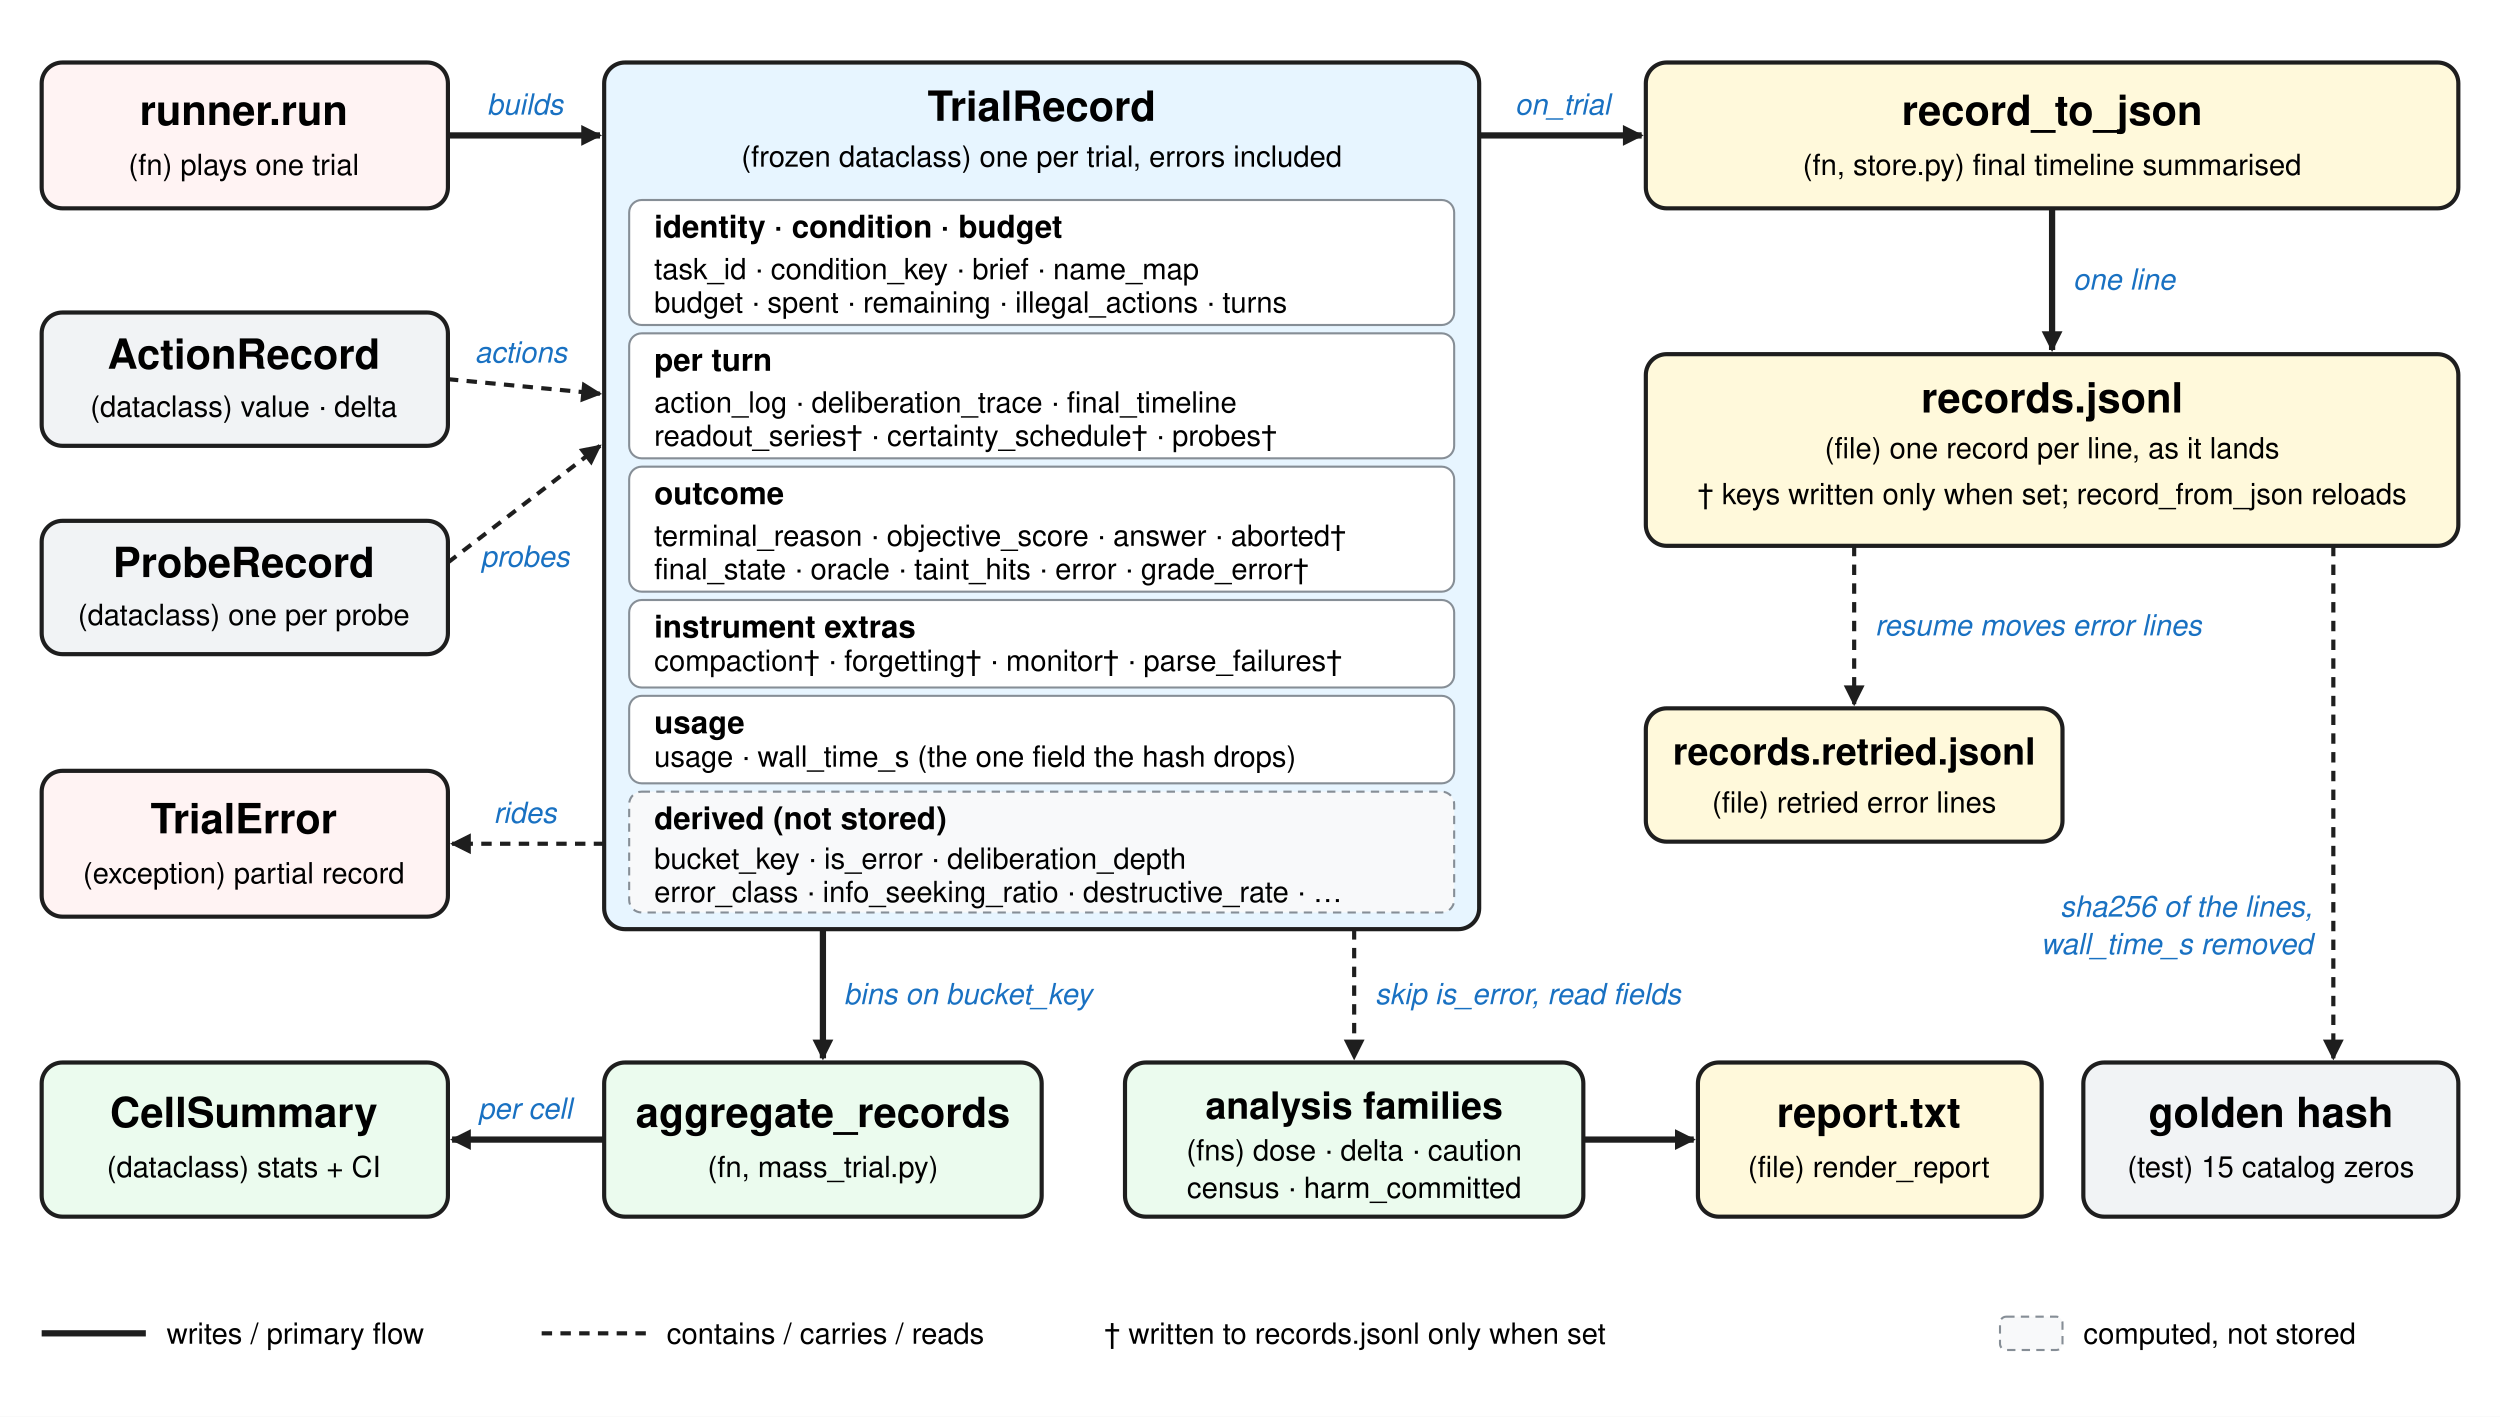
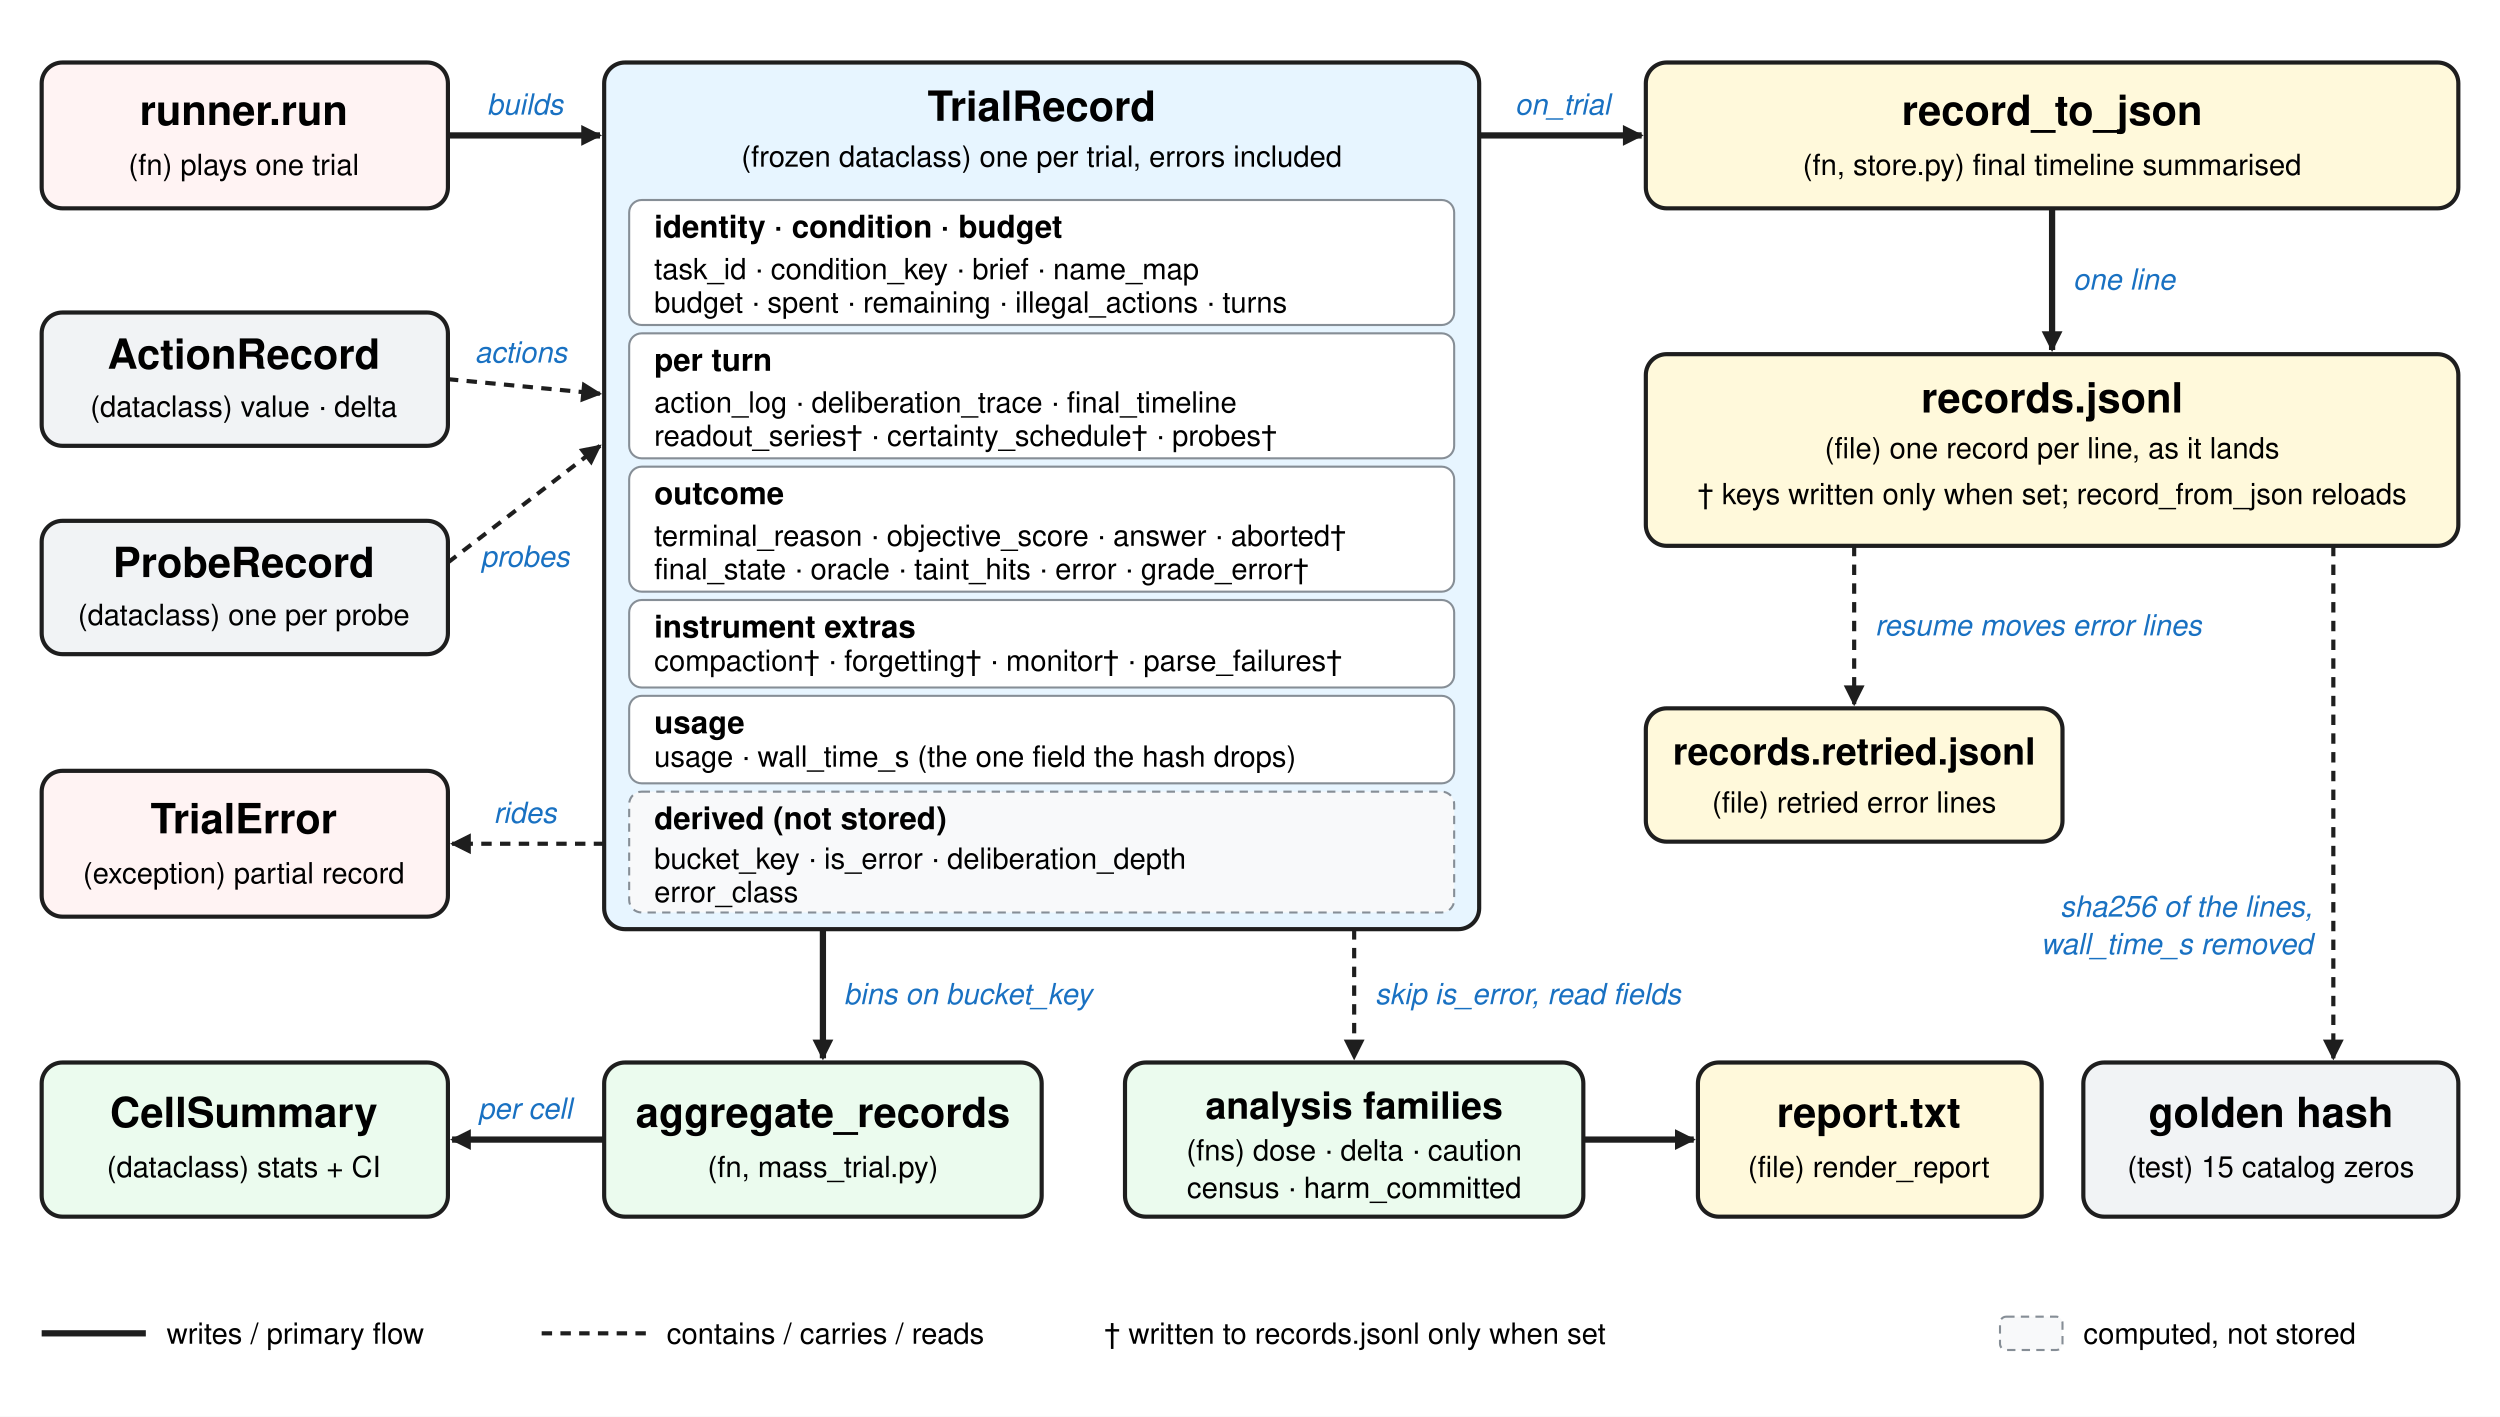
<svg xmlns="http://www.w3.org/2000/svg" width="2400" height="1360" viewBox="0 0 1200 680" font-family="Helvetica, Arial, sans-serif">
  <defs>
    <marker id="arrowhead" viewBox="0 0 10 10" refX="9" refY="5" markerUnits="userSpaceOnUse" markerWidth="10" markerHeight="10" orient="auto-start-reverse">
      <polygon id="arrowhead-shape" points="0,0 10,5 0,10" fill="#1e1e1e" />
    </marker>
  </defs>
  <rect id="bg" x="0" y="0" width="1200" height="680" fill="#ffffff" />
  <g id="n-run">
    <rect id="n-run-box" x="20" y="30" width="195" height="70" rx="10" fill="#fff3f3" stroke="#1e1e1e" stroke-width="2" />
    <text id="n-run-name" x="117" y="60" font-size="20" font-weight="600" text-anchor="middle">runner.run</text>
    <text id="n-run-kind" x="117" y="84" font-size="14" text-anchor="middle">(fn) plays one trial</text>
  </g>
  <g id="n-action">
    <rect id="n-action-box" x="20" y="150" width="195" height="64" rx="10" fill="#f1f3f5" stroke="#1e1e1e" stroke-width="2" />
    <text id="n-action-name" x="117" y="177" font-size="20" font-weight="600" text-anchor="middle">ActionRecord</text>
    <text id="n-action-kind" x="117" y="200" font-size="14" text-anchor="middle">(dataclass) value · delta</text>
  </g>
  <g id="n-probe">
    <rect id="n-probe-box" x="20" y="250" width="195" height="64" rx="10" fill="#f1f3f5" stroke="#1e1e1e" stroke-width="2" />
    <text id="n-probe-name" x="117" y="277" font-size="20" font-weight="600" text-anchor="middle">ProbeRecord</text>
    <text id="n-probe-kind" x="117" y="300" font-size="14" text-anchor="middle">(dataclass) one per probe</text>
  </g>
  <g id="n-trialerror">
    <rect id="n-trialerror-box" x="20" y="370" width="195" height="70" rx="10" fill="#fff3f3" stroke="#1e1e1e" stroke-width="2" />
    <text id="n-trialerror-name" x="117" y="400" font-size="20" font-weight="600" text-anchor="middle">TrialError</text>
    <text id="n-trialerror-kind" x="117" y="424" font-size="14" text-anchor="middle">(exception) partial record</text>
  </g>
  <g id="n-trialrecord">
    <rect id="n-tr-box" x="290" y="30" width="420" height="416" rx="10" fill="#e7f5ff" stroke="#1e1e1e" stroke-width="2" />
    <text id="n-tr-name" x="500" y="58" font-size="20" font-weight="600" text-anchor="middle">TrialRecord</text>
    <text id="n-tr-kind" x="500" y="80" font-size="14" text-anchor="middle">(frozen dataclass) one per trial, errors included</text>
    <rect id="g1-box" x="302" y="96" width="396" height="60" rx="6" fill="#ffffff" stroke="#868e96" stroke-width="1" />
    <text id="g1-label" x="314" y="114" font-size="15" font-weight="600">identity · condition · budget</text>
    <text id="g1-l1" x="314" y="134" font-size="14">task_id · condition_key · brief · name_map</text>
    <text id="g1-l2" x="314" y="150" font-size="14">budget · spent · remaining · illegal_actions · turns</text>
    <rect id="g2-box" x="302" y="160" width="396" height="60" rx="6" fill="#ffffff" stroke="#868e96" stroke-width="1" />
    <text id="g2-label" x="314" y="178" font-size="15" font-weight="600">per turn</text>
    <text id="g2-l1" x="314" y="198" font-size="14">action_log · deliberation_trace · final_timeline</text>
    <text id="g2-l2" x="314" y="214" font-size="14">readout_series† · certainty_schedule† · probes†</text>
    <rect id="g3-box" x="302" y="224" width="396" height="60" rx="6" fill="#ffffff" stroke="#868e96" stroke-width="1" />
    <text id="g3-label" x="314" y="242" font-size="15" font-weight="600">outcome</text>
    <text id="g3-l1" x="314" y="262" font-size="14">terminal_reason · objective_score · answer · aborted†</text>
    <text id="g3-l2" x="314" y="278" font-size="14">final_state · oracle · taint_hits · error · grade_error†</text>
    <rect id="g4-box" x="302" y="288" width="396" height="42" rx="6" fill="#ffffff" stroke="#868e96" stroke-width="1" />
    <text id="g4-label" x="314" y="306" font-size="15" font-weight="600">instrument extras</text>
    <text id="g4-l1" x="314" y="322" font-size="14">compaction† · forgetting† · monitor† · parse_failures†</text>
    <rect id="g5-box" x="302" y="334" width="396" height="42" rx="6" fill="#ffffff" stroke="#868e96" stroke-width="1" />
    <text id="g5-label" x="314" y="352" font-size="15" font-weight="600">usage</text>
    <text id="g5-l1" x="314" y="368" font-size="14">usage · wall_time_s (the one field the hash drops)</text>
    <rect id="g6-box" x="302" y="380" width="396" height="58" rx="6" fill="#f8f9fa" stroke="#868e96" stroke-width="1" stroke-dasharray="4 3" />
    <text id="g6-label" x="314" y="398" font-size="15" font-weight="600">derived (not stored)</text>
    <text id="g6-l1" x="314" y="417" font-size="14">bucket_key · is_error · deliberation_depth</text>
-     <text id="g6-l2" x="314" y="433" font-size="14">error_class · info_seeking_ratio · destructive_rate · …</text>
+     <text id="g6-l2" x="314" y="433" font-size="14">error_class</text>
  </g>
  <g id="n-tojson">
    <rect id="n-tojson-box" x="790" y="30" width="390" height="70" rx="10" fill="#fff9db" stroke="#1e1e1e" stroke-width="2" />
    <text id="n-tojson-name" x="985" y="60" font-size="20" font-weight="600" text-anchor="middle">record_to_json</text>
    <text id="n-tojson-kind" x="985" y="84" font-size="14" text-anchor="middle">(fn, store.py) final timeline summarised</text>
  </g>
  <g id="n-jsonl">
    <rect id="n-jsonl-box" x="790" y="170" width="390" height="92" rx="10" fill="#fff9db" stroke="#1e1e1e" stroke-width="2" />
    <text id="n-jsonl-name" x="985" y="198" font-size="20" font-weight="600" text-anchor="middle">records.jsonl</text>
    <text id="n-jsonl-kind" x="985" y="220" font-size="14" text-anchor="middle">(file) one record per line, as it lands</text>
    <text id="n-jsonl-note" x="985" y="242" font-size="14" text-anchor="middle">† keys written only when set; record_from_json reloads</text>
  </g>
  <g id="n-retried">
    <rect id="n-retried-box" x="790" y="340" width="200" height="64" rx="10" fill="#fff9db" stroke="#1e1e1e" stroke-width="2" />
    <text id="n-retried-name" x="890" y="367" font-size="18" font-weight="600" text-anchor="middle">records.retried.jsonl</text>
    <text id="n-retried-kind" x="890" y="390" font-size="14" text-anchor="middle">(file) retried error lines</text>
  </g>
  <g id="n-cell">
    <rect id="n-cell-box" x="20" y="510" width="195" height="74" rx="10" fill="#ebfbee" stroke="#1e1e1e" stroke-width="2" />
    <text id="n-cell-name" x="117" y="541" font-size="20" font-weight="600" text-anchor="middle">CellSummary</text>
    <text id="n-cell-kind" x="117" y="565" font-size="14" text-anchor="middle">(dataclass) stats + CI</text>
  </g>
  <g id="n-agg">
    <rect id="n-agg-box" x="290" y="510" width="210" height="74" rx="10" fill="#ebfbee" stroke="#1e1e1e" stroke-width="2" />
    <text id="n-agg-name" x="395" y="541" font-size="20" font-weight="600" text-anchor="middle">aggregate_records</text>
    <text id="n-agg-kind" x="395" y="565" font-size="14" text-anchor="middle">(fn, mass_trial.py)</text>
  </g>
  <g id="n-families">
    <rect id="n-families-box" x="540" y="510" width="220" height="74" rx="10" fill="#ebfbee" stroke="#1e1e1e" stroke-width="2" />
    <text id="n-families-name" x="650" y="537" font-size="18" font-weight="600" text-anchor="middle">analysis families</text>
    <text id="n-families-kind" x="650" y="557" font-size="14" text-anchor="middle">(fns) dose · delta · caution</text>
    <text id="n-families-kind2" x="650" y="575" font-size="14" text-anchor="middle">census · harm_committed</text>
  </g>
  <g id="n-report">
    <rect id="n-report-box" x="815" y="510" width="165" height="74" rx="10" fill="#fff9db" stroke="#1e1e1e" stroke-width="2" />
    <text id="n-report-name" x="897" y="541" font-size="20" font-weight="600" text-anchor="middle">report.txt</text>
    <text id="n-report-kind" x="897" y="565" font-size="14" text-anchor="middle">(file) render_report</text>
  </g>
  <g id="n-golden">
    <rect id="n-golden-box" x="1000" y="510" width="180" height="74" rx="10" fill="#f1f3f5" stroke="#1e1e1e" stroke-width="2" />
    <text id="n-golden-name" x="1090" y="541" font-size="20" font-weight="600" text-anchor="middle">golden hash</text>
    <text id="n-golden-kind" x="1090" y="565" font-size="14" text-anchor="middle">(test) 15 catalog zeros</text>
  </g>
  <g id="e-run-tr">
    <line id="e-run-tr-line" x1="215" y1="65" x2="288" y2="65" stroke="#1e1e1e" stroke-width="3" marker-end="url(#arrowhead)" />
    <text id="e-run-tr-label" x="252" y="55" font-size="14" fill="#1971c2" font-style="italic" text-anchor="middle">builds</text>
  </g>
  <g id="e-action-tr">
    <line id="e-action-tr-line" x1="215" y1="182" x2="288" y2="189" stroke="#1e1e1e" stroke-width="2" stroke-dasharray="5 4" marker-end="url(#arrowhead)" />
    <text id="e-action-tr-label" x="250" y="174" font-size="14" fill="#1971c2" font-style="italic" text-anchor="middle">actions</text>
  </g>
  <g id="e-probe-tr">
    <line id="e-probe-tr-line" x1="215" y1="270" x2="288" y2="214" stroke="#1e1e1e" stroke-width="2" stroke-dasharray="5 4" marker-end="url(#arrowhead)" />
    <text id="e-probe-tr-label" x="252" y="272" font-size="14" fill="#1971c2" font-style="italic" text-anchor="middle">probes</text>
  </g>
  <g id="e-tr-error">
    <line id="e-tr-error-line" x1="290" y1="405" x2="217" y2="405" stroke="#1e1e1e" stroke-width="2" stroke-dasharray="5 4" marker-end="url(#arrowhead)" />
    <text id="e-tr-error-label" x="252" y="395" font-size="14" fill="#1971c2" font-style="italic" text-anchor="middle">rides</text>
  </g>
  <g id="e-tr-tojson">
    <line id="e-tr-tojson-line" x1="710" y1="65" x2="788" y2="65" stroke="#1e1e1e" stroke-width="3" marker-end="url(#arrowhead)" />
    <text id="e-tr-tojson-label" x="750" y="55" font-size="14" fill="#1971c2" font-style="italic" text-anchor="middle">on_trial</text>
  </g>
  <g id="e-tojson-jsonl">
    <line id="e-tojson-jsonl-line" x1="985" y1="100" x2="985" y2="168" stroke="#1e1e1e" stroke-width="3" marker-end="url(#arrowhead)" />
    <text id="e-tojson-jsonl-label" x="995" y="139" font-size="14" fill="#1971c2" font-style="italic">one line</text>
  </g>
  <g id="e-jsonl-retried">
    <line id="e-jsonl-retried-line" x1="890" y1="262" x2="890" y2="338" stroke="#1e1e1e" stroke-width="2" stroke-dasharray="5 4" marker-end="url(#arrowhead)" />
    <text id="e-jsonl-retried-label" x="900" y="305" font-size="14" fill="#1971c2" font-style="italic">resume moves error lines</text>
  </g>
  <g id="e-jsonl-golden">
    <line id="e-jsonl-golden-line" x1="1120" y1="262" x2="1120" y2="508" stroke="#1e1e1e" stroke-width="2" stroke-dasharray="5 4" marker-end="url(#arrowhead)" />
    <text id="e-jsonl-golden-label1" x="1110" y="440" font-size="14" fill="#1971c2" font-style="italic" text-anchor="end">sha256 of the lines,</text>
    <text id="e-jsonl-golden-label2" x="1110" y="458" font-size="14" fill="#1971c2" font-style="italic" text-anchor="end">wall_time_s removed</text>
  </g>
  <g id="e-tr-agg">
    <line id="e-tr-agg-line" x1="395" y1="446" x2="395" y2="508" stroke="#1e1e1e" stroke-width="3" marker-end="url(#arrowhead)" />
    <text id="e-tr-agg-label" x="405" y="482" font-size="14" fill="#1971c2" font-style="italic">bins on bucket_key</text>
  </g>
  <g id="e-tr-families">
    <line id="e-tr-families-line" x1="650" y1="446" x2="650" y2="508" stroke="#1e1e1e" stroke-width="2" stroke-dasharray="5 4" marker-end="url(#arrowhead)" />
    <text id="e-tr-families-label" x="660" y="482" font-size="14" fill="#1971c2" font-style="italic">skip is_error, read fields</text>
  </g>
  <g id="e-agg-cell">
    <line id="e-agg-cell-line" x1="290" y1="547" x2="217" y2="547" stroke="#1e1e1e" stroke-width="3" marker-end="url(#arrowhead)" />
    <text id="e-agg-cell-label" x="252" y="537" font-size="14" fill="#1971c2" font-style="italic" text-anchor="middle">per cell</text>
  </g>
  <g id="e-families-report">
    <line id="e-families-report-line" x1="760" y1="547" x2="813" y2="547" stroke="#1e1e1e" stroke-width="3" marker-end="url(#arrowhead)" />
  </g>
  <g id="legend">
    <line id="legend-solid" x1="20" y1="640" x2="70" y2="640" stroke="#1e1e1e" stroke-width="3" />
    <text id="legend-solid-text" x="80" y="645" font-size="14">writes / primary flow</text>
    <line id="legend-dotted" x1="260" y1="640" x2="310" y2="640" stroke="#1e1e1e" stroke-width="2" stroke-dasharray="5 4" />
    <text id="legend-dotted-text" x="320" y="645" font-size="14">contains / carries / reads</text>
    <text id="legend-dagger" x="530" y="645" font-size="14">† written to records.jsonl only when set</text>
    <rect id="legend-derived" x="960" y="632" width="30" height="16" rx="3" fill="#f8f9fa" stroke="#868e96" stroke-width="1" stroke-dasharray="4 3" />
    <text id="legend-derived-text" x="1000" y="645" font-size="14">computed, not stored</text>
  </g>
</svg>
